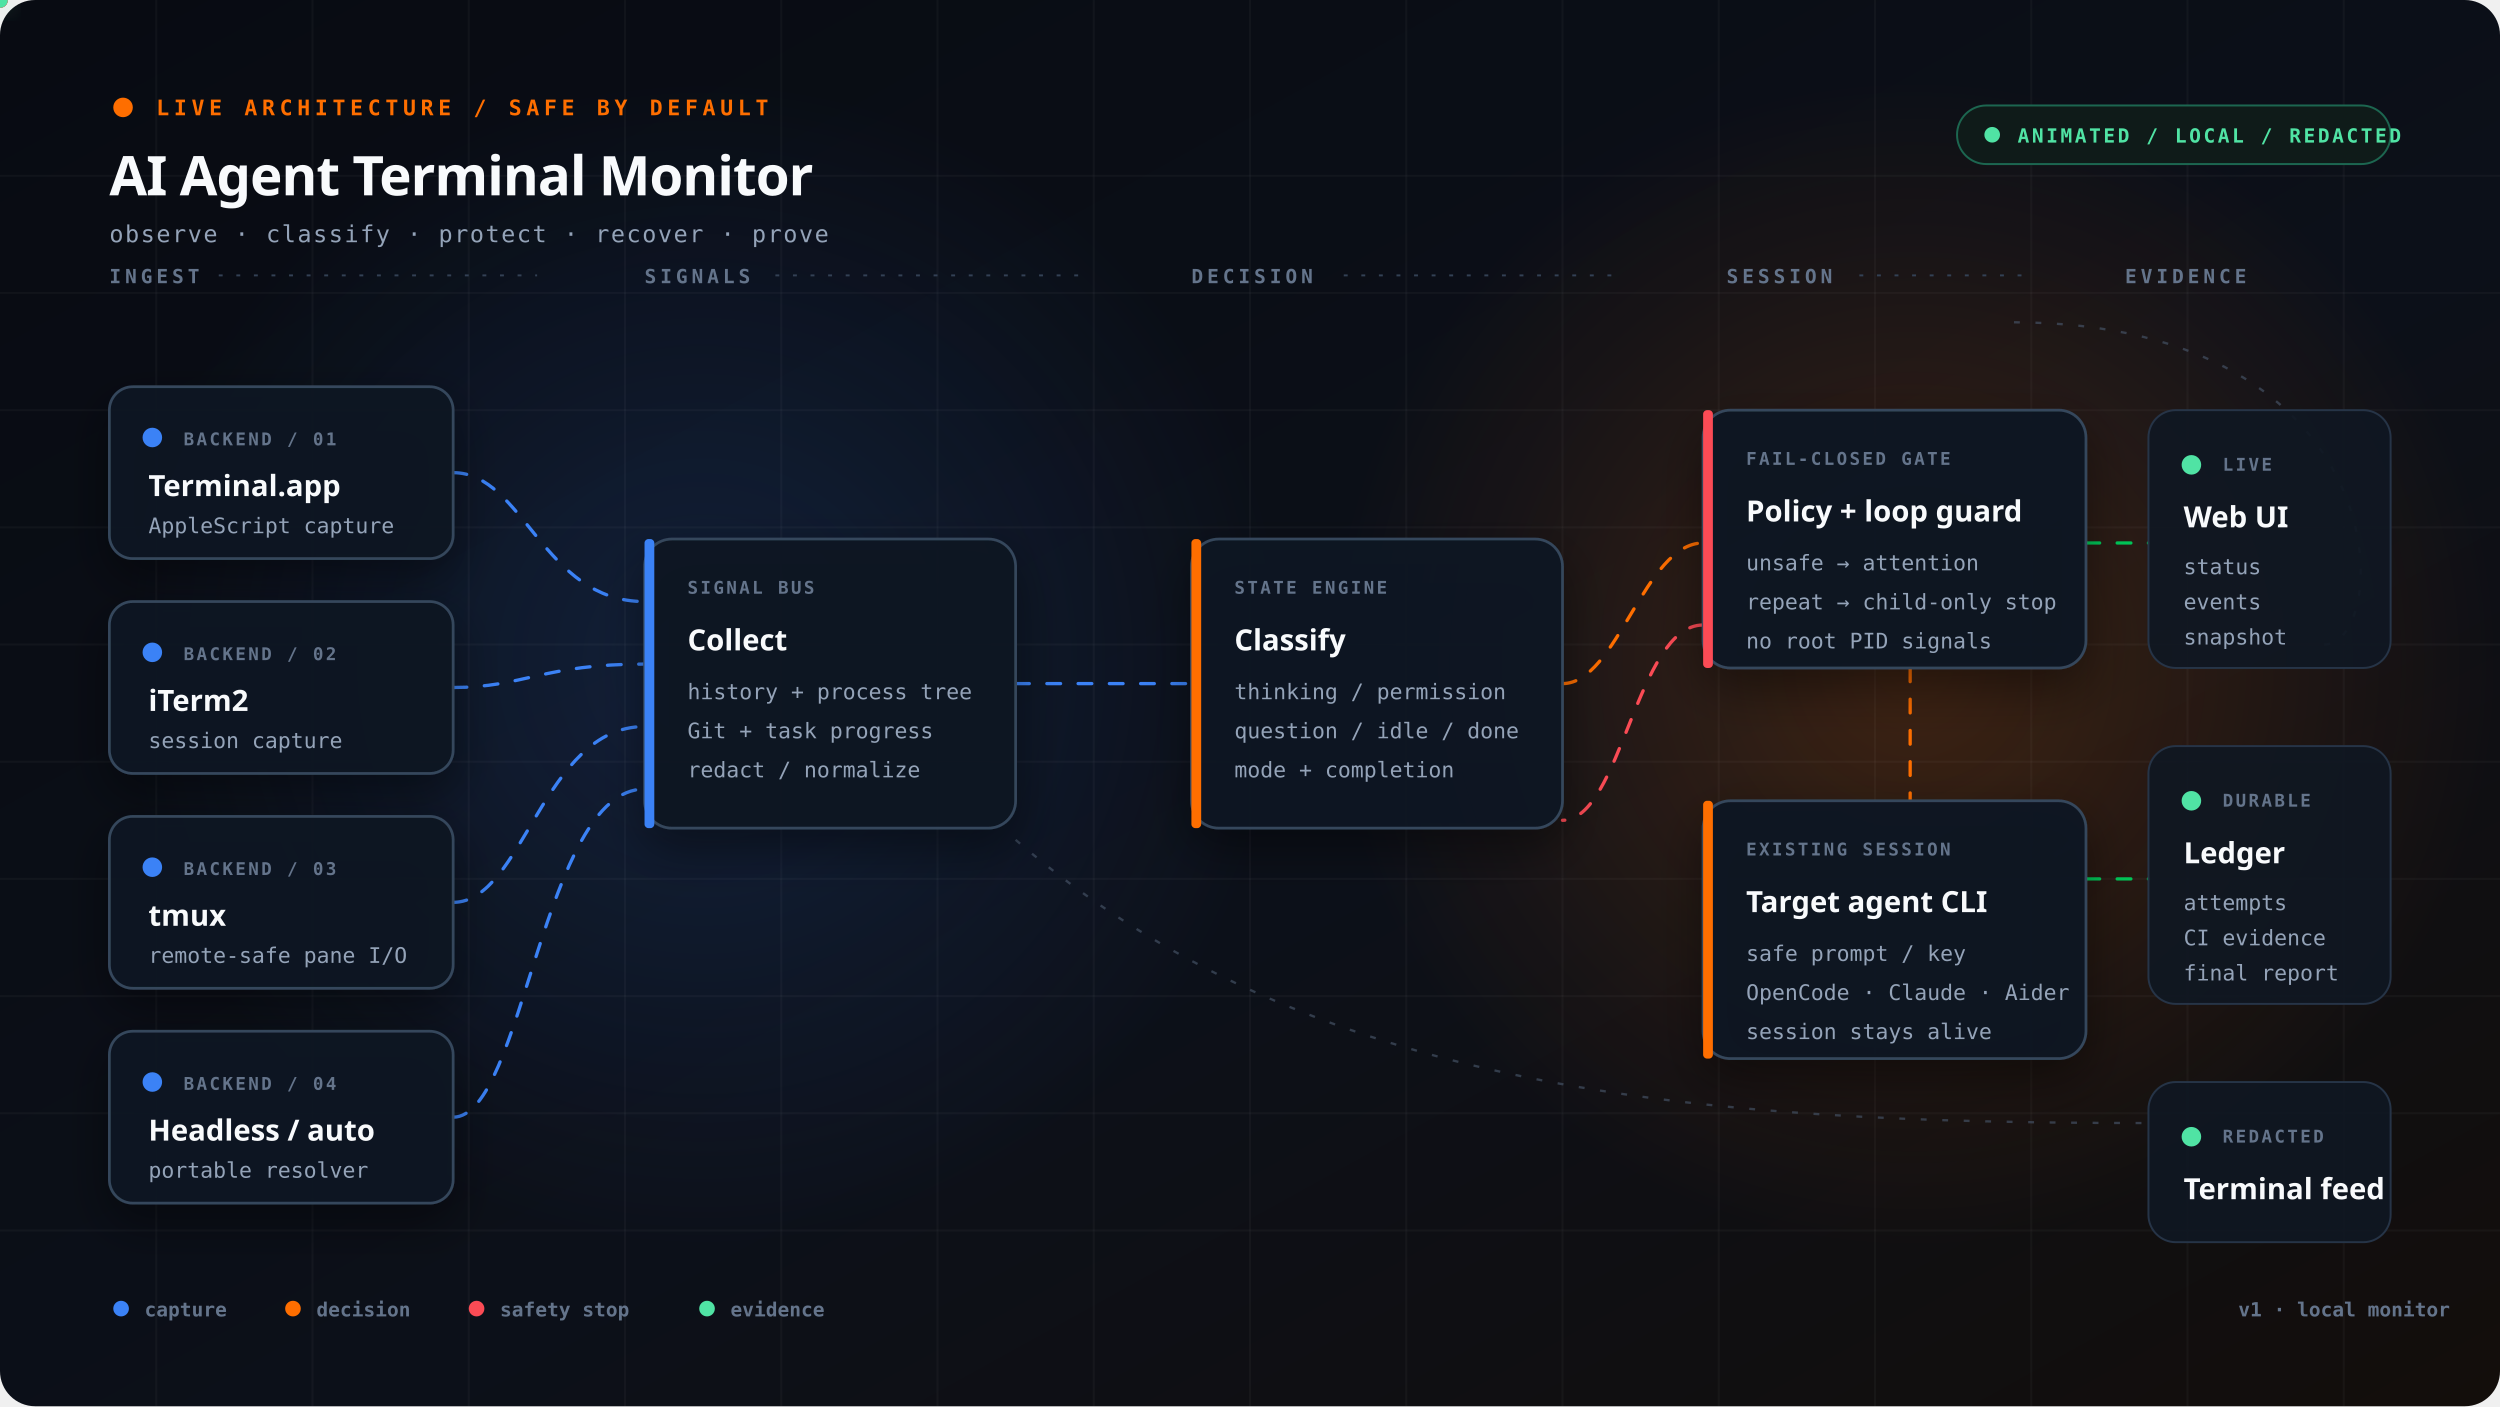
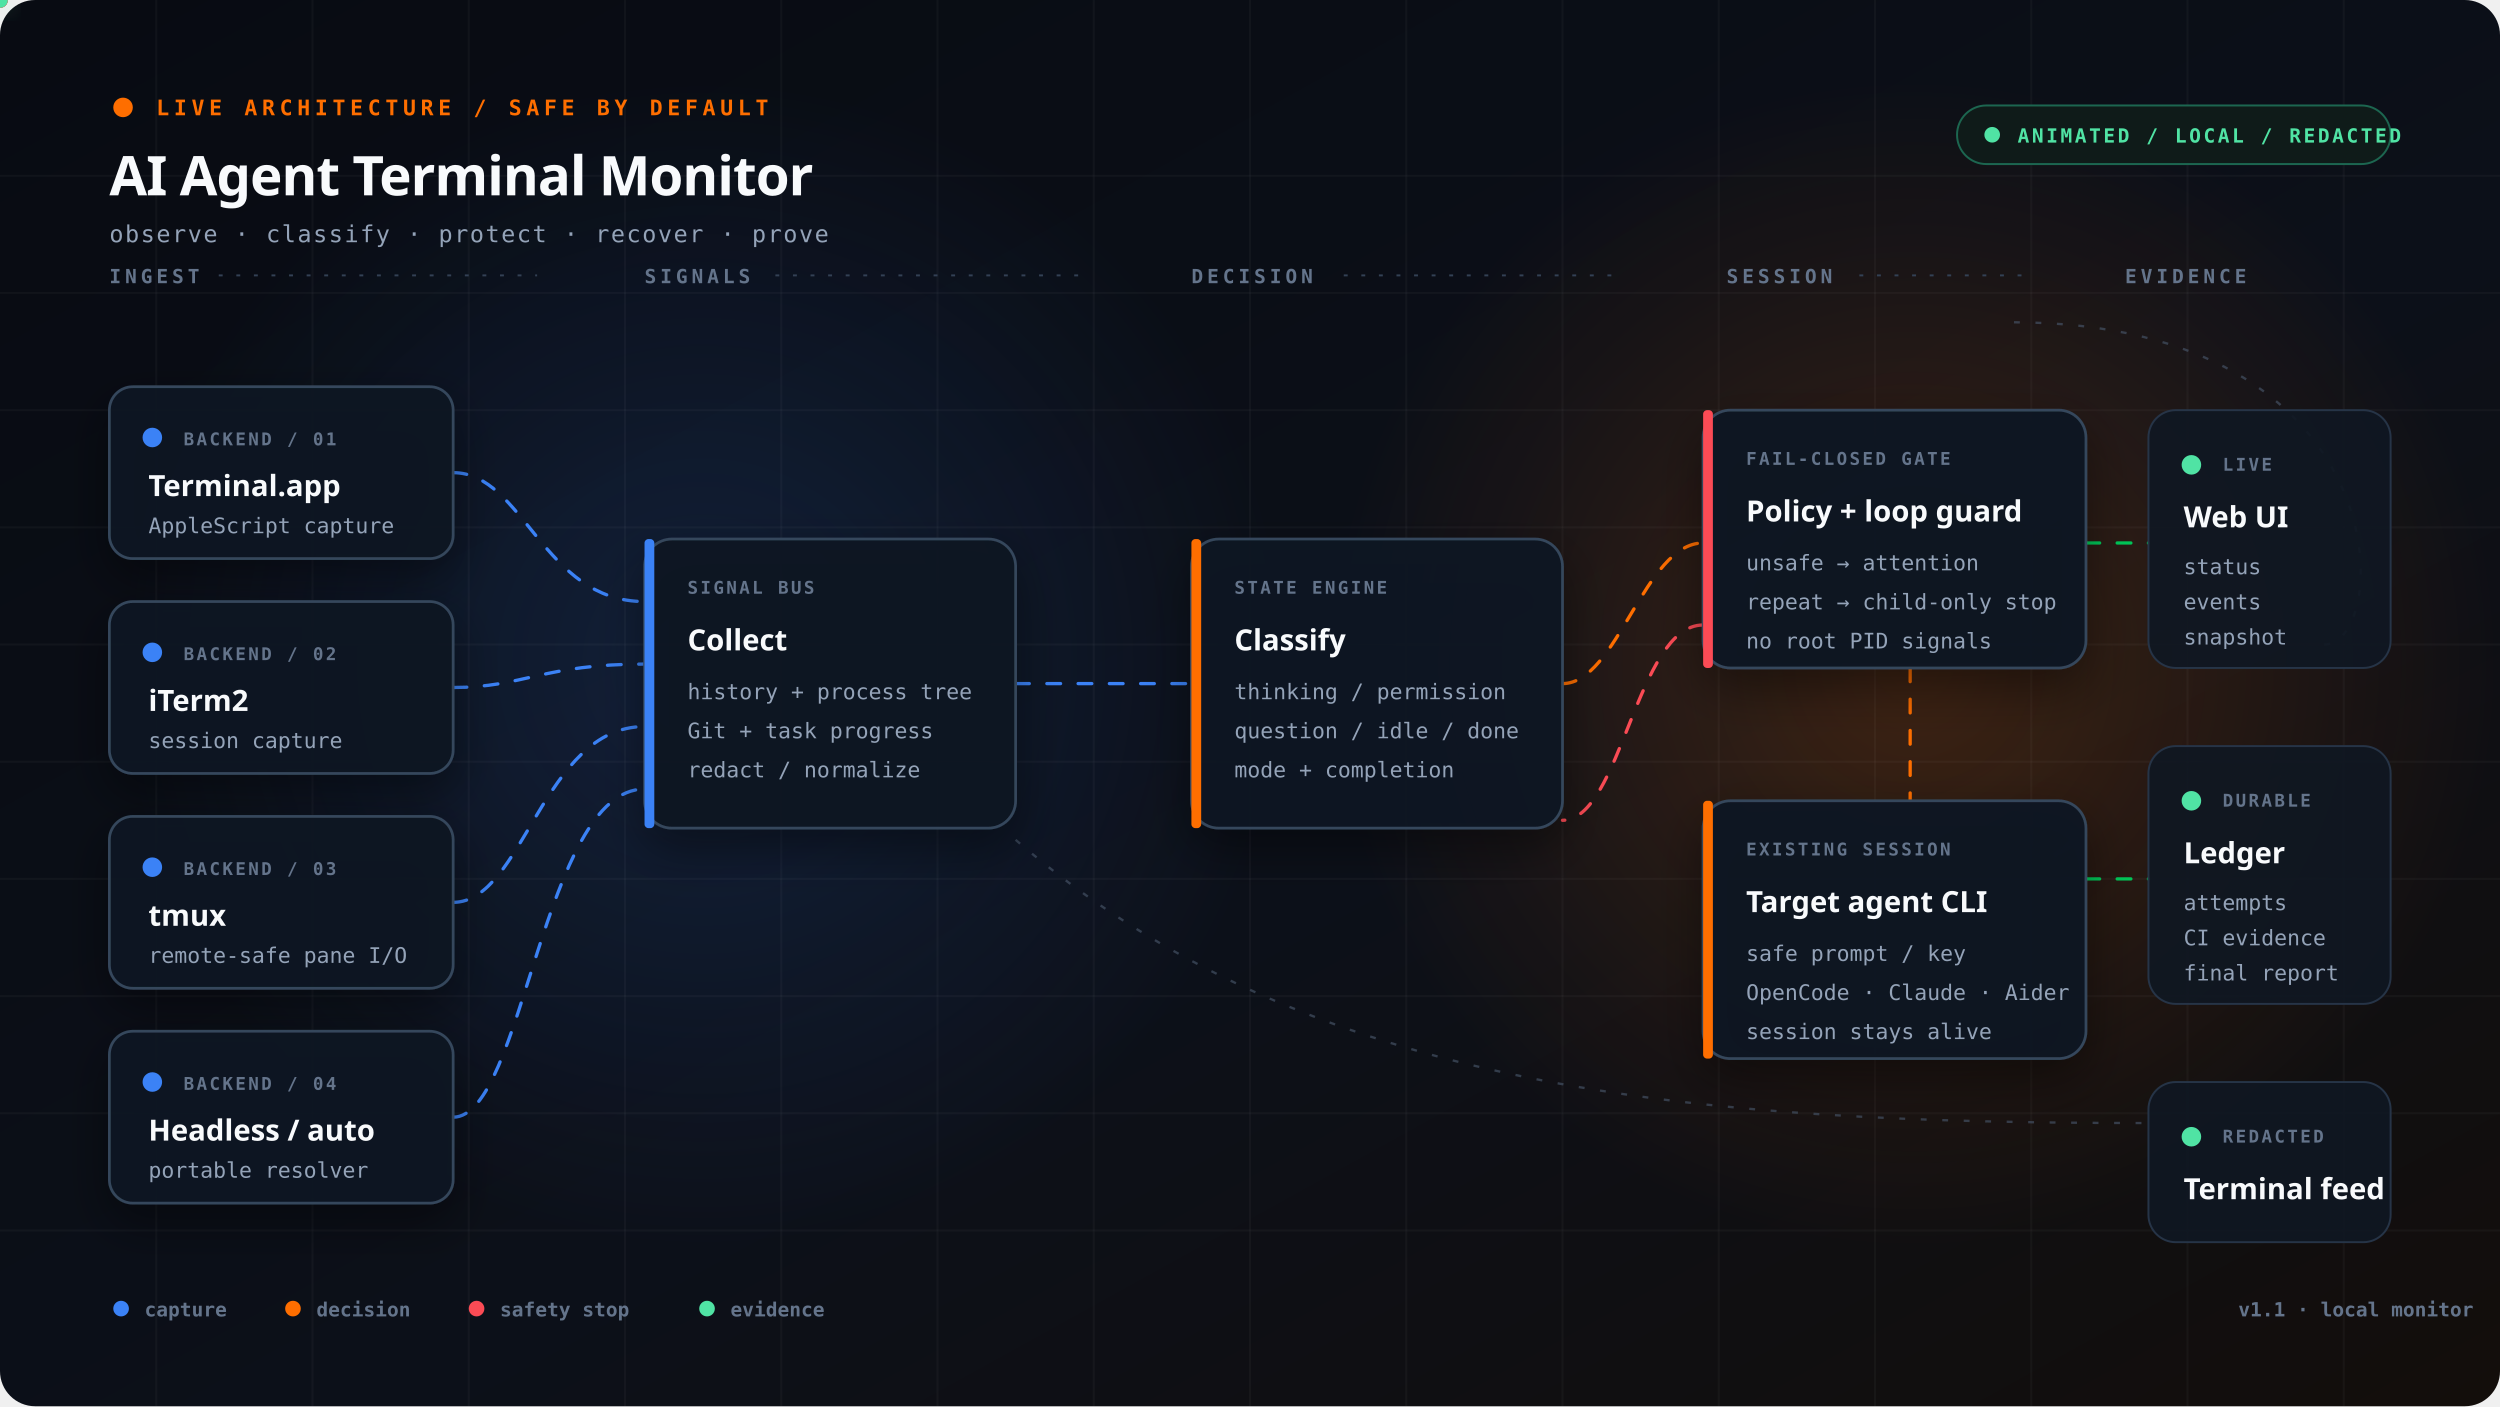
<svg xmlns="http://www.w3.org/2000/svg" viewBox="0 0 1280 720" role="img" aria-labelledby="title desc">
  <defs>
    <linearGradient id="bg" x1="0" y1="0" x2="1" y2="1">
      <stop offset="0" stop-color="#080b12" />
      <stop offset="0.58" stop-color="#0c1019" />
      <stop offset="1" stop-color="#130e0b" />
    </linearGradient>
    <radialGradient id="halo-orange" cx="50%" cy="50%" r="50%">
      <stop offset="0" stop-color="#fe6e00" stop-opacity="0.2" />
      <stop offset="1" stop-color="#fe6e00" stop-opacity="0" />
    </radialGradient>
    <radialGradient id="halo-blue" cx="50%" cy="50%" r="50%">
      <stop offset="0" stop-color="#3b82f6" stop-opacity="0.16" />
      <stop offset="1" stop-color="#3b82f6" stop-opacity="0" />
    </radialGradient>
    <filter id="shadow" x="-30%" y="-30%" width="160%" height="160%">
      <feDropShadow dx="0" dy="10" stdDeviation="12" flood-color="#000" flood-opacity="0.42" />
    </filter>
    <filter id="soft-glow" x="-80%" y="-80%" width="260%" height="260%">
      <feGaussianBlur stdDeviation="5" result="blur" />
      <feMerge>
        <feMergeNode in="blur" />
        <feMergeNode in="SourceGraphic" />
      </feMerge>
    </filter>
    <style>
      .bg-grid{fill:none;stroke:#ffffff;stroke-opacity:.045;stroke-width:1}
      .eyebrow{fill:#fe6e00;font:700 11px ui-monospace,SFMono-Regular,Menlo,monospace;letter-spacing:2.4px}
      .title{fill:#f8fafc;font:800 28px ui-sans-serif,system-ui,sans-serif;letter-spacing:-.5px}
      .subtitle{fill:#94a3b8;font:500 12px ui-monospace,SFMono-Regular,Menlo,monospace;letter-spacing:.8px}
      .section{fill:#64748b;font:700 10px ui-monospace,SFMono-Regular,Menlo,monospace;letter-spacing:2px}
      .section-line{stroke:#334155;stroke-width:1;stroke-dasharray:2 7}
      .panel{fill:#101722;fill-opacity:.92;stroke:#263447;stroke-width:1}
      .node{fill:#0e1622;fill-opacity:.96;stroke:#34465b;stroke-width:1.4;filter:url(#shadow)}
      .node-title{fill:#f8fafc;font:750 15px ui-sans-serif,system-ui,sans-serif}
      .node-copy{fill:#94a3b8;font:500 11px ui-monospace,SFMono-Regular,Menlo,monospace}
      .node-tag{fill:#64748b;font:700 9px ui-monospace,SFMono-Regular,Menlo,monospace;letter-spacing:1.2px}
      .accent-orange{stroke:#fe6e00}.accent-blue{stroke:#3b82f6}.accent-green{stroke:#00c758}.accent-red{stroke:#fb4b55}
      .edge{fill:none;stroke-width:1.7;stroke-linecap:round;stroke-dasharray:7 9;animation:flow 2.8s linear infinite}
      .edge-soft{fill:none;stroke:#475569;stroke-opacity:.65;stroke-width:1.2;stroke-dasharray:3 8;animation:flow 5s linear infinite}
      .packet{filter:url(#soft-glow)}
      .status-dot{animation:pulse 2.6s ease-in-out infinite}
      .node-pulse{animation:nodeGlow 3.8s ease-in-out infinite}
      .delay-1{animation-delay:.45s}.delay-2{animation-delay:.9s}.delay-3{animation-delay:1.35s}.delay-4{animation-delay:1.8s}
      .chip{fill:#0f1b19;stroke:#1c6650;stroke-width:1}
      .chip-text{fill:#50e3a4;font:700 10px ui-monospace,SFMono-Regular,Menlo,monospace;letter-spacing:1.3px}
      .legend{fill:#64748b;font:600 10px ui-monospace,SFMono-Regular,Menlo,monospace}
      @keyframes flow{to{stroke-dashoffset:-64}}
      @keyframes pulse{0%,100%{opacity:.45;transform:scale(1)}50%{opacity:1;transform:scale(1.35)}}
      @keyframes nodeGlow{0%,100%{filter:url(#shadow)}50%{filter:url(#soft-glow)}}
      @media (prefers-reduced-motion:reduce){.edge,.edge-soft,.status-dot,.node-pulse{animation:none}.packet{display:none}}
    </style>
  </defs>
  <rect width="1280" height="720" rx="18" fill="url(#bg)" />
  <circle cx="360" cy="340" r="300" fill="url(#halo-blue)" />
  <circle cx="980" cy="340" r="300" fill="url(#halo-orange)" />
  <g opacity=".7">
    <path class="bg-grid" d="M0 90H1280M0 150H1280M0 210H1280M0 270H1280M0 330H1280M0 390H1280M0 450H1280M0 510H1280M0 570H1280M0 630H1280" />
    <path class="bg-grid" d="M80 0V720M160 0V720M240 0V720M320 0V720M400 0V720M480 0V720M560 0V720M640 0V720M720 0V720M800 0V720M880 0V720M960 0V720M1040 0V720M1120 0V720M1200 0V720" />
  </g>
  <g transform="translate(56 48)">
    <circle class="status-dot" cx="7" cy="7" r="5" fill="#fe6e00" />
    <text class="eyebrow" x="24" y="11">LIVE ARCHITECTURE / SAFE BY DEFAULT</text>
    <text class="title" x="0" y="52">AI Agent Terminal Monitor</text>
    <text class="subtitle" x="0" y="76">observe  ·  classify  ·  protect  ·  recover  ·  prove</text>
  </g>
  <g transform="translate(1002 54)">
    <rect class="chip" width="222" height="30" rx="15" />
    <circle class="status-dot" cx="18" cy="15" r="4" fill="#50e3a4" />
    <text class="chip-text" x="31" y="19">ANIMATED / LOCAL / REDACTED</text>
  </g>
  <text class="section" x="56" y="145">INGEST</text>
  <path class="section-line" d="M112 141H275" />
  <text class="section" x="330" y="145">SIGNALS</text>
  <path class="section-line" d="M397 141H552" />
  <text class="section" x="610" y="145">DECISION</text>
  <path class="section-line" d="M688 141H830" />
  <text class="section" x="884" y="145">SESSION</text>
  <path class="section-line" d="M952 141H1040" />
  <text class="section" x="1088" y="145">EVIDENCE</text>
  <g>
    <path class="edge accent-blue" d="M232 242C268 242 278 308 330 308" />
    <path class="edge accent-blue delay-1" d="M232 352C268 352 278 340 330 340" />
    <path class="edge accent-blue delay-2" d="M232 462C268 462 278 372 330 372" />
    <path class="edge accent-blue delay-3" d="M232 572C268 572 278 404 330 404" />
    <path class="edge accent-blue" d="M520 350C552 350 570 350 610 350" />
    <path class="edge accent-orange" d="M800 350C828 350 842 278 872 278" />
    <path class="edge accent-red delay-1" d="M872 320C838 320 830 420 800 420" />
    <path class="edge accent-orange delay-2" d="M978 342C978 366 978 378 978 410" />
    <path class="edge accent-green delay-3" d="M1068 278C1090 278 1090 278 1100 278" />
    <path class="edge accent-green delay-1" d="M1068 450C1090 450 1090 450 1100 450" />
    <path class="edge-soft" d="M520 430C670 560 870 575 1100 575" />
    <path class="edge-soft" d="M1190 330C1225 330 1230 165 1030 165" />
  </g>
  <g class="packet" fill="#60a5fa">
    <circle r="4">
      <animateMotion dur="2.8s" repeatCount="indefinite" path="M232 242C268 242 278 308 330 308" />
    </circle>
    <circle r="4" fill="#fe6e00">
      <animateMotion dur="2.8s" begin=".7s" repeatCount="indefinite" path="M520 350C552 350 570 350 610 350" />
    </circle>
    <circle r="4" fill="#fb4b55">
      <animateMotion dur="3.2s" begin="1.1s" repeatCount="indefinite" path="M872 320C838 320 830 420 800 420" />
    </circle>
    <circle r="4" fill="#50e3a4">
      <animateMotion dur="3.4s" begin=".9s" repeatCount="indefinite" path="M1068 450C1090 450 1090 450 1100 450" />
    </circle>
  </g>
  <g class="node-pulse">
    <rect class="node" x="56" y="198" width="176" height="88" rx="12" />
    <circle cx="78" cy="224" r="5" fill="#3b82f6" />
    <text class="node-tag" x="94" y="228">BACKEND / 01</text>
    <text class="node-title" x="76" y="254">Terminal.app</text>
    <text class="node-copy" x="76" y="273">AppleScript capture</text>
  </g>
  <g class="node-pulse delay-1">
    <rect class="node" x="56" y="308" width="176" height="88" rx="12" />
    <circle cx="78" cy="334" r="5" fill="#3b82f6" />
    <text class="node-tag" x="94" y="338">BACKEND / 02</text>
    <text class="node-title" x="76" y="364">iTerm2</text>
    <text class="node-copy" x="76" y="383">session capture</text>
  </g>
  <g class="node-pulse delay-2">
    <rect class="node" x="56" y="418" width="176" height="88" rx="12" />
    <circle cx="78" cy="444" r="5" fill="#3b82f6" />
    <text class="node-tag" x="94" y="448">BACKEND / 03</text>
    <text class="node-title" x="76" y="474">tmux</text>
    <text class="node-copy" x="76" y="493">remote-safe pane I/O</text>
  </g>
  <g class="node-pulse delay-3">
    <rect class="node" x="56" y="528" width="176" height="88" rx="12" />
    <circle cx="78" cy="554" r="5" fill="#3b82f6" />
    <text class="node-tag" x="94" y="558">BACKEND / 04</text>
    <text class="node-title" x="76" y="584">Headless / auto</text>
    <text class="node-copy" x="76" y="603">portable resolver</text>
  </g>
  <g class="node-pulse delay-1">
    <rect class="node" x="330" y="276" width="190" height="148" rx="14" />
    <rect x="330" y="276" width="5" height="148" rx="2" fill="#3b82f6" />
    <text class="node-tag" x="352" y="304">SIGNAL BUS</text>
    <text class="node-title" x="352" y="333">Collect</text>
    <text class="node-copy" x="352" y="358">history + process tree</text>
    <text class="node-copy" x="352" y="378">Git + task progress</text>
    <text class="node-copy" x="352" y="398">redact / normalize</text>
  </g>
  <g class="node-pulse delay-2">
    <rect class="node" x="610" y="276" width="190" height="148" rx="14" />
    <rect x="610" y="276" width="5" height="148" rx="2" fill="#fe6e00" />
    <text class="node-tag" x="632" y="304">STATE ENGINE</text>
    <text class="node-title" x="632" y="333">Classify</text>
    <text class="node-copy" x="632" y="358">thinking / permission</text>
    <text class="node-copy" x="632" y="378">question / idle / done</text>
    <text class="node-copy" x="632" y="398">mode + completion</text>
  </g>
  <g class="node-pulse delay-3">
    <rect class="node" x="872" y="210" width="196" height="132" rx="14" />
    <rect x="872" y="210" width="5" height="132" rx="2" fill="#fb4b55" />
    <text class="node-tag" x="894" y="238">FAIL-CLOSED GATE</text>
    <text class="node-title" x="894" y="267">Policy + loop guard</text>
    <text class="node-copy" x="894" y="292">unsafe → attention</text>
    <text class="node-copy" x="894" y="312">repeat → child-only stop</text>
    <text class="node-copy" x="894" y="332">no root PID signals</text>
  </g>
  <g class="node-pulse delay-4">
    <rect class="node" x="872" y="410" width="196" height="132" rx="14" />
    <rect x="872" y="410" width="5" height="132" rx="2" fill="#fe6e00" />
    <text class="node-tag" x="894" y="438">EXISTING SESSION</text>
    <text class="node-title" x="894" y="467">Target agent CLI</text>
    <text class="node-copy" x="894" y="492">safe prompt / key</text>
    <text class="node-copy" x="894" y="512">OpenCode · Claude · Aider</text>
    <text class="node-copy" x="894" y="532">session stays alive</text>
  </g>
  <g>
    <rect class="panel" x="1100" y="210" width="124" height="132" rx="14" />
    <circle class="status-dot" cx="1122" cy="238" r="5" fill="#50e3a4" />
    <text class="node-tag" x="1138" y="241">LIVE</text>
    <text class="node-title" x="1118" y="270">Web UI</text>
    <text class="node-copy" x="1118" y="294">status</text>
    <text class="node-copy" x="1118" y="312">events</text>
    <text class="node-copy" x="1118" y="330">snapshot</text>
  </g>
  <g>
    <rect class="panel" x="1100" y="382" width="124" height="132" rx="14" />
    <circle class="status-dot delay-2" cx="1122" cy="410" r="5" fill="#50e3a4" />
    <text class="node-tag" x="1138" y="413">DURABLE</text>
    <text class="node-title" x="1118" y="442">Ledger</text>
    <text class="node-copy" x="1118" y="466">attempts</text>
    <text class="node-copy" x="1118" y="484">CI evidence</text>
    <text class="node-copy" x="1118" y="502">final report</text>
  </g>
  <g>
    <rect class="panel" x="1100" y="554" width="124" height="82" rx="14" />
    <circle class="status-dot delay-1" cx="1122" cy="582" r="5" fill="#50e3a4" />
    <text class="node-tag" x="1138" y="585">REDACTED</text>
    <text class="node-title" x="1118" y="614">Terminal feed</text>
  </g>
  <g transform="translate(56 670)">
    <circle cx="6" cy="0" r="4" fill="#3b82f6" />
    <text class="legend" x="18" y="4">capture</text>
    <circle cx="94" cy="0" r="4" fill="#fe6e00" />
    <text class="legend" x="106" y="4">decision</text>
    <circle cx="188" cy="0" r="4" fill="#fb4b55" />
    <text class="legend" x="200" y="4">safety stop</text>
    <circle cx="306" cy="0" r="4" fill="#50e3a4" />
    <text class="legend" x="318" y="4">evidence</text>
-     <text class="legend" x="1090" y="4">v1 · local monitor</text>
+     <text class="legend" x="1090" y="4">v1.1 · local monitor</text>
  </g>
</svg>
